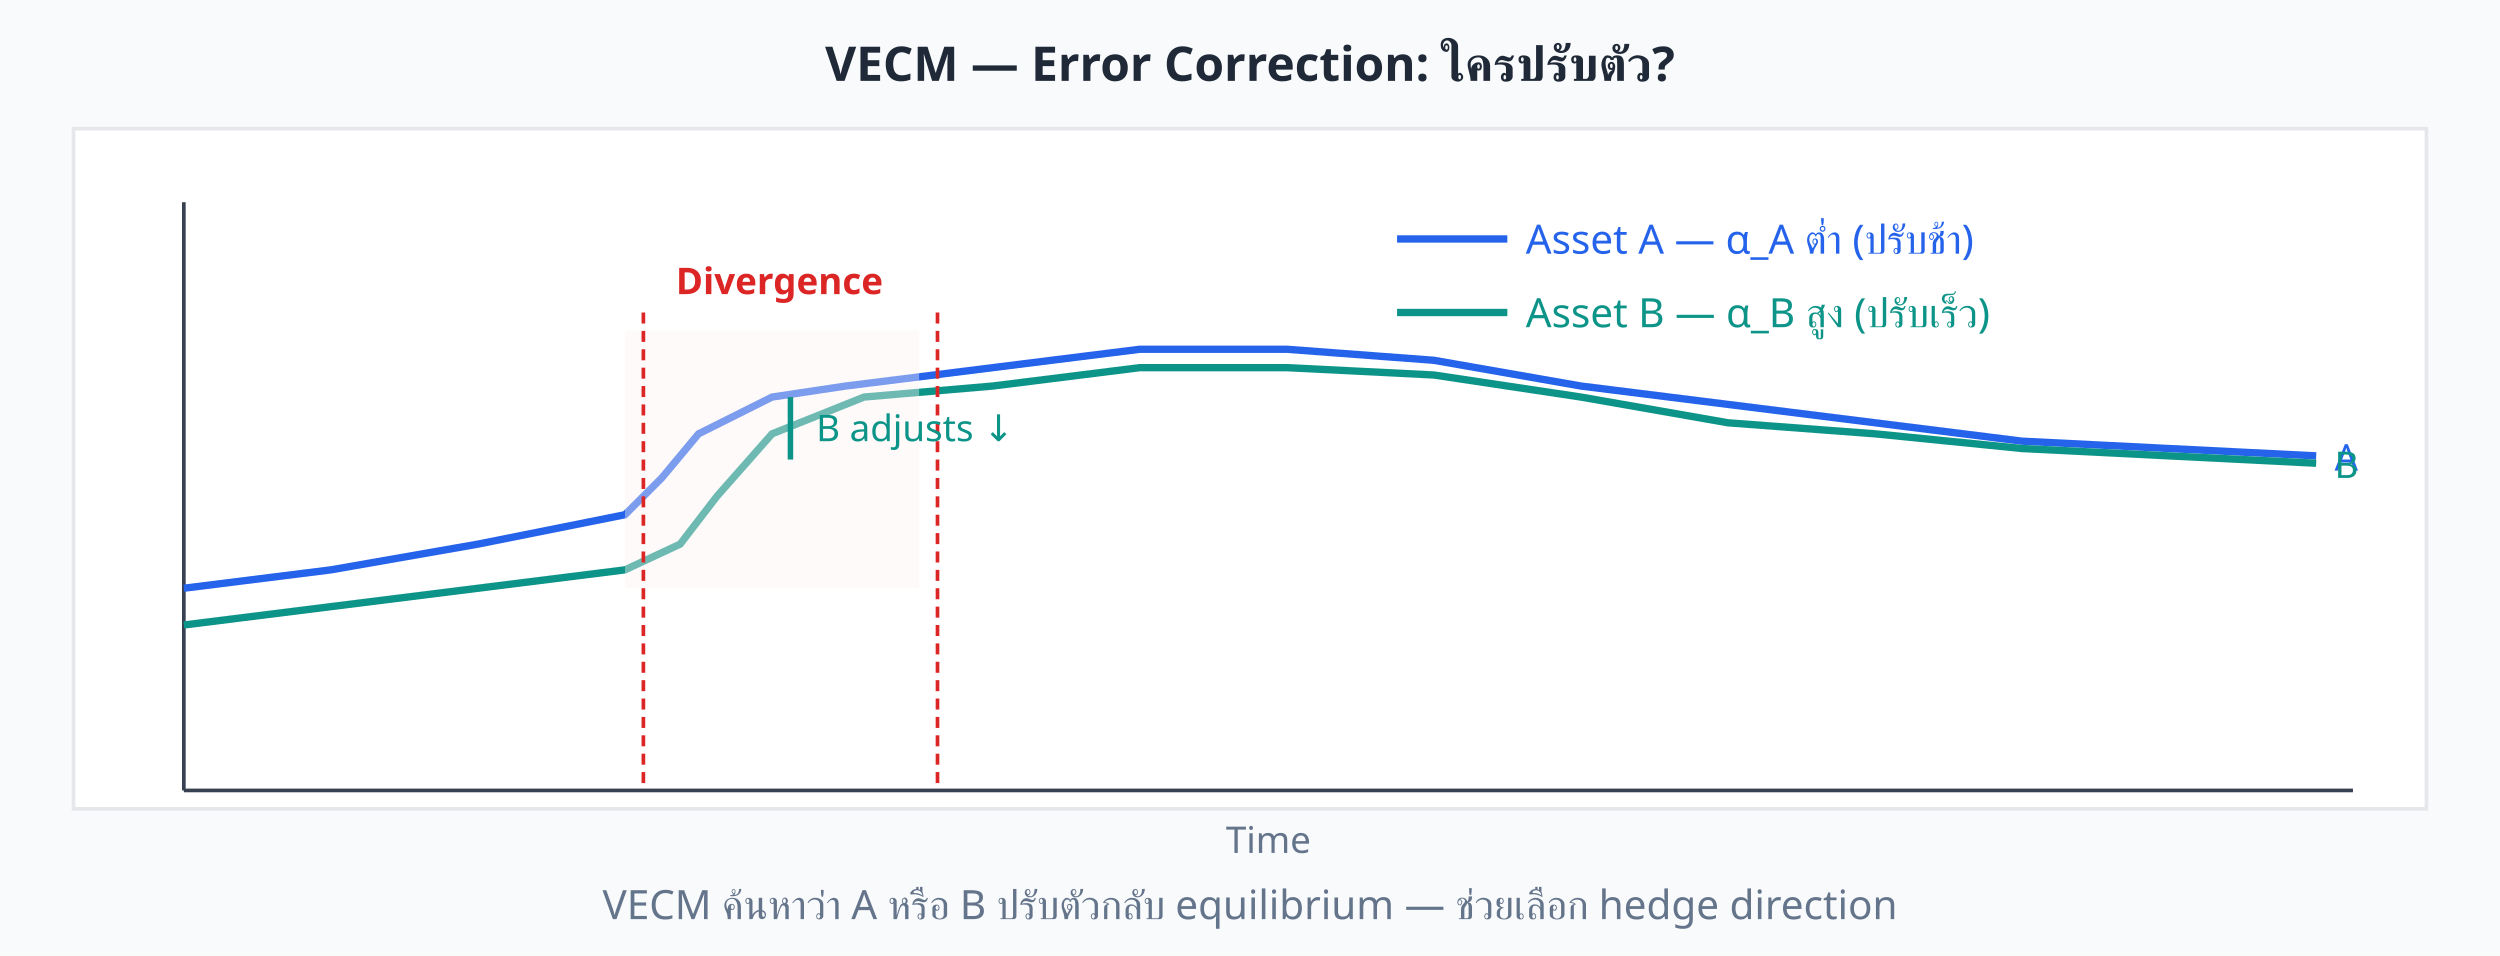
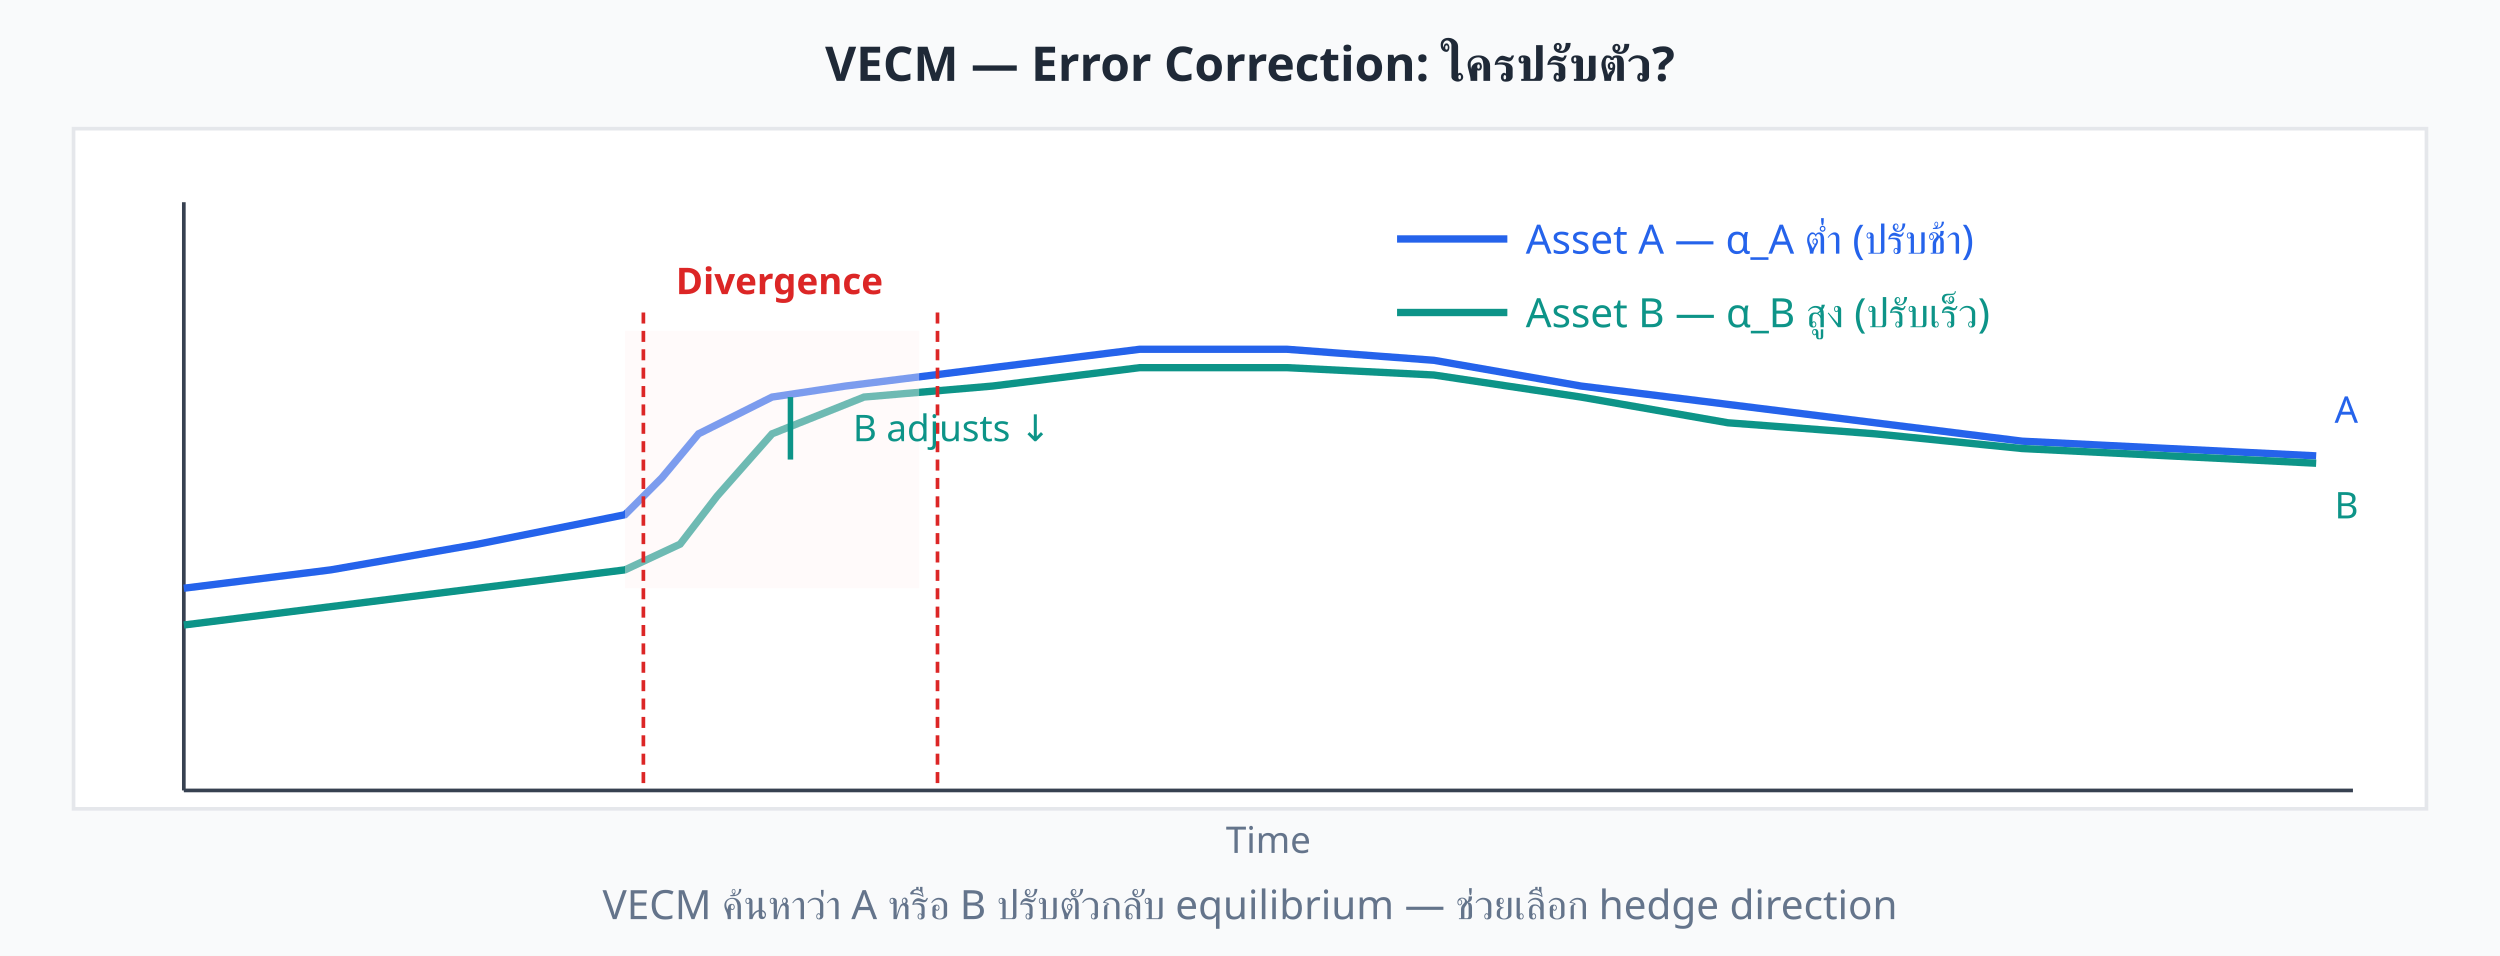
<svg xmlns="http://www.w3.org/2000/svg" viewBox="0 0 680 260" font-family="sans-serif">
  <rect width="680" height="260" fill="#f9fafb" />
  <text x="340" y="22" text-anchor="middle" font-size="13" fill="#1f2937" font-weight="700">VECM — Error Correction: ใครปรับตัว?</text>
  <rect x="20" y="35" width="640" height="185" fill="white" stroke="#e5e7eb" />
  <line x1="50" y1="215" x2="640" y2="215" stroke="#374151" stroke-width="1" />
  <line x1="50" y1="215" x2="50" y2="55" stroke="#374151" stroke-width="1" />
  <text x="345" y="232" text-anchor="middle" font-size="10" fill="#64748b">Time</text>
  <polyline points="50,160 90,155 130,148 170,140 180,130 190,118 210,108 230,105 270,100 310,95 350,95 390,98 430,105 470,110 510,115 550,120 590,122 630,124" fill="none" stroke="#2563eb" stroke-width="2" />
-   <text x="635" y="128" font-size="10" fill="#2563eb">A</text>
+   <text x="635" y="115" font-size="10" fill="#2563eb">A</text>
  <polyline points="50,170 90,165 130,160 170,155 185,148 195,135 210,118 235,108 270,105 310,100 350,100 390,102 430,108 470,115 510,118 550,122 590,124 630,126" fill="none" stroke="#0d9488" stroke-width="2" />
-   <text x="635" y="130" font-size="10" fill="#0d9488">B</text>
+   <text x="635" y="141" font-size="10" fill="#0d9488">B</text>
  <rect x="170" y="90" width="80" height="70" fill="#fef2f2" opacity="0.4" />
  <line x1="175" y1="85" x2="175" y2="215" stroke="#dc2626" stroke-width="1" stroke-dasharray="3,2" />
  <line x1="255" y1="85" x2="255" y2="215" stroke="#dc2626" stroke-width="1" stroke-dasharray="3,2" />
  <text x="212" y="80" text-anchor="middle" font-size="10" fill="#dc2626" font-weight="700">Divergence</text>
  <line x1="215" y1="108" x2="215" y2="125" stroke="#0d9488" stroke-width="1.5" />
-   <text x="222" y="120" font-size="10" fill="#0d9488">B adjusts ↓</text>
+   <text x="232" y="120" font-size="10" fill="#0d9488">B adjusts ↓</text>
  <line x1="380" y1="65" x2="410" y2="65" stroke="#2563eb" stroke-width="2" />
  <text x="415" y="69" font-size="11" fill="#2563eb">Asset A — α_A ต่ำ (ปรับช้า)</text>
  <line x1="380" y1="85" x2="410" y2="85" stroke="#0d9488" stroke-width="2" />
  <text x="415" y="89" font-size="11" fill="#0d9488">Asset B — α_B สูง (ปรับเร็ว)</text>
  <text x="340" y="250" text-anchor="middle" font-size="11" fill="#64748b">VECM ค้นหาว่า A หรือ B ปรับตัวกลับ equilibrium — ช่วยเลือก hedge direction</text>
</svg>
